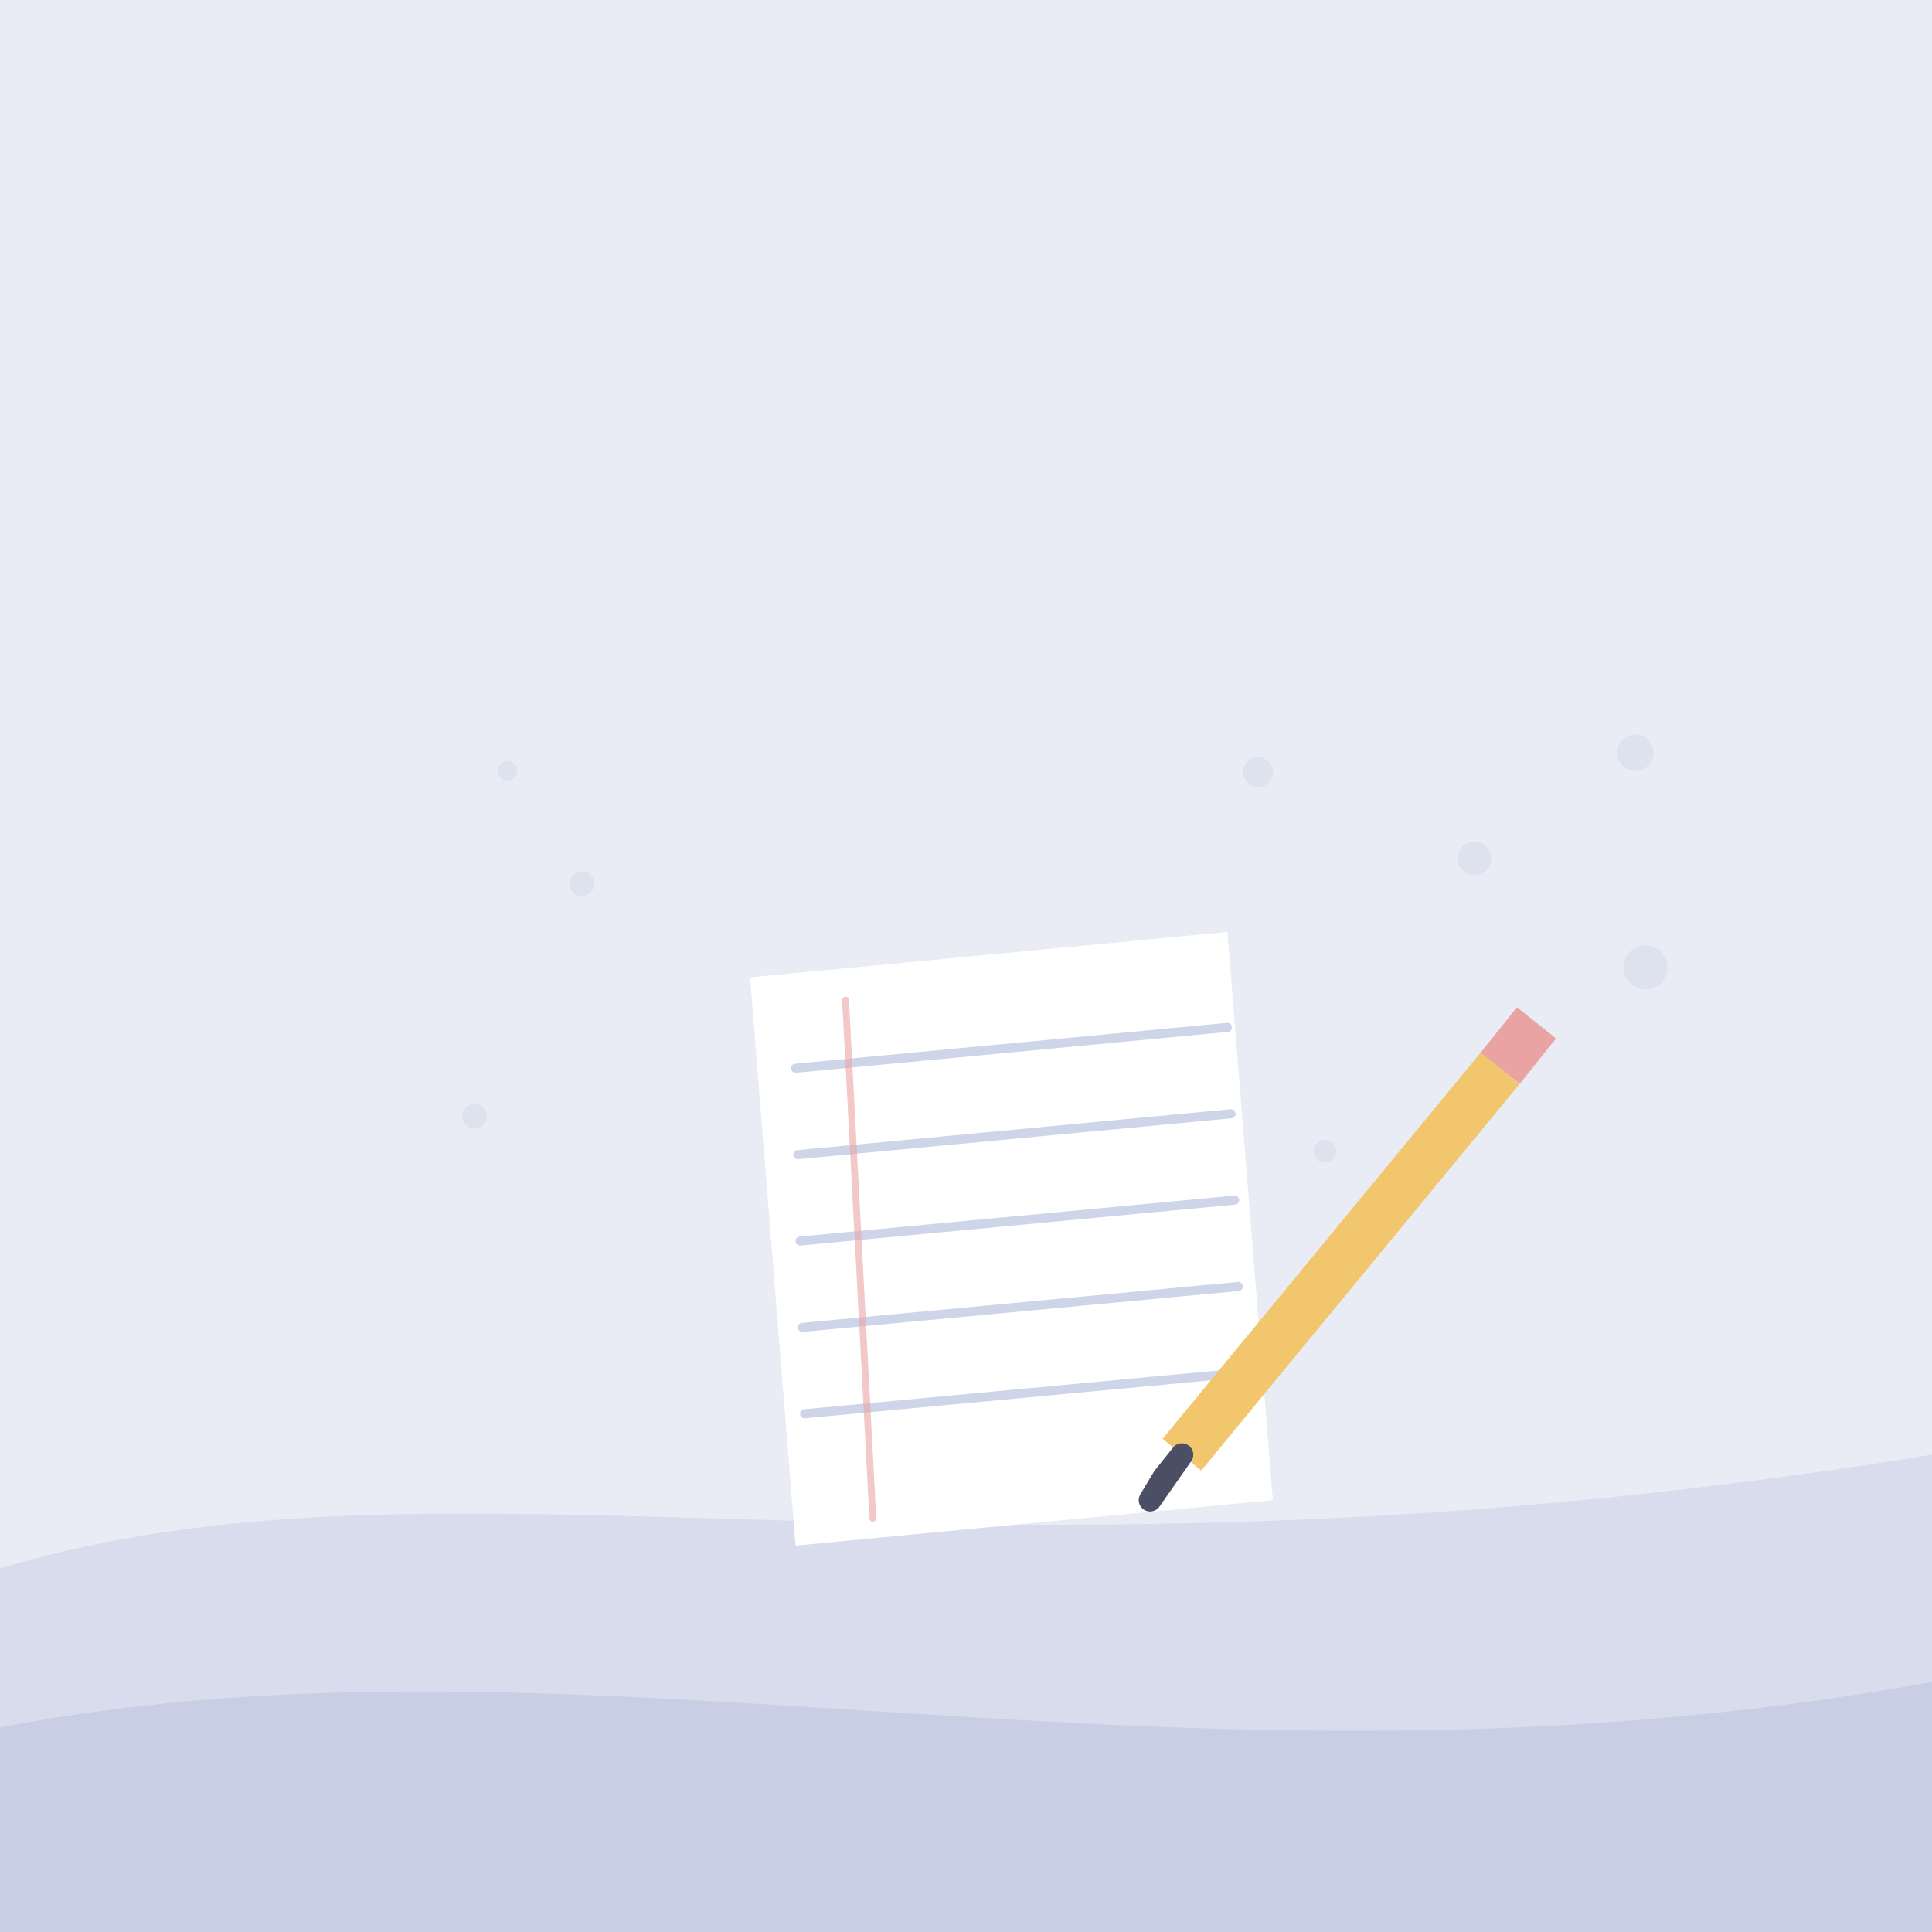
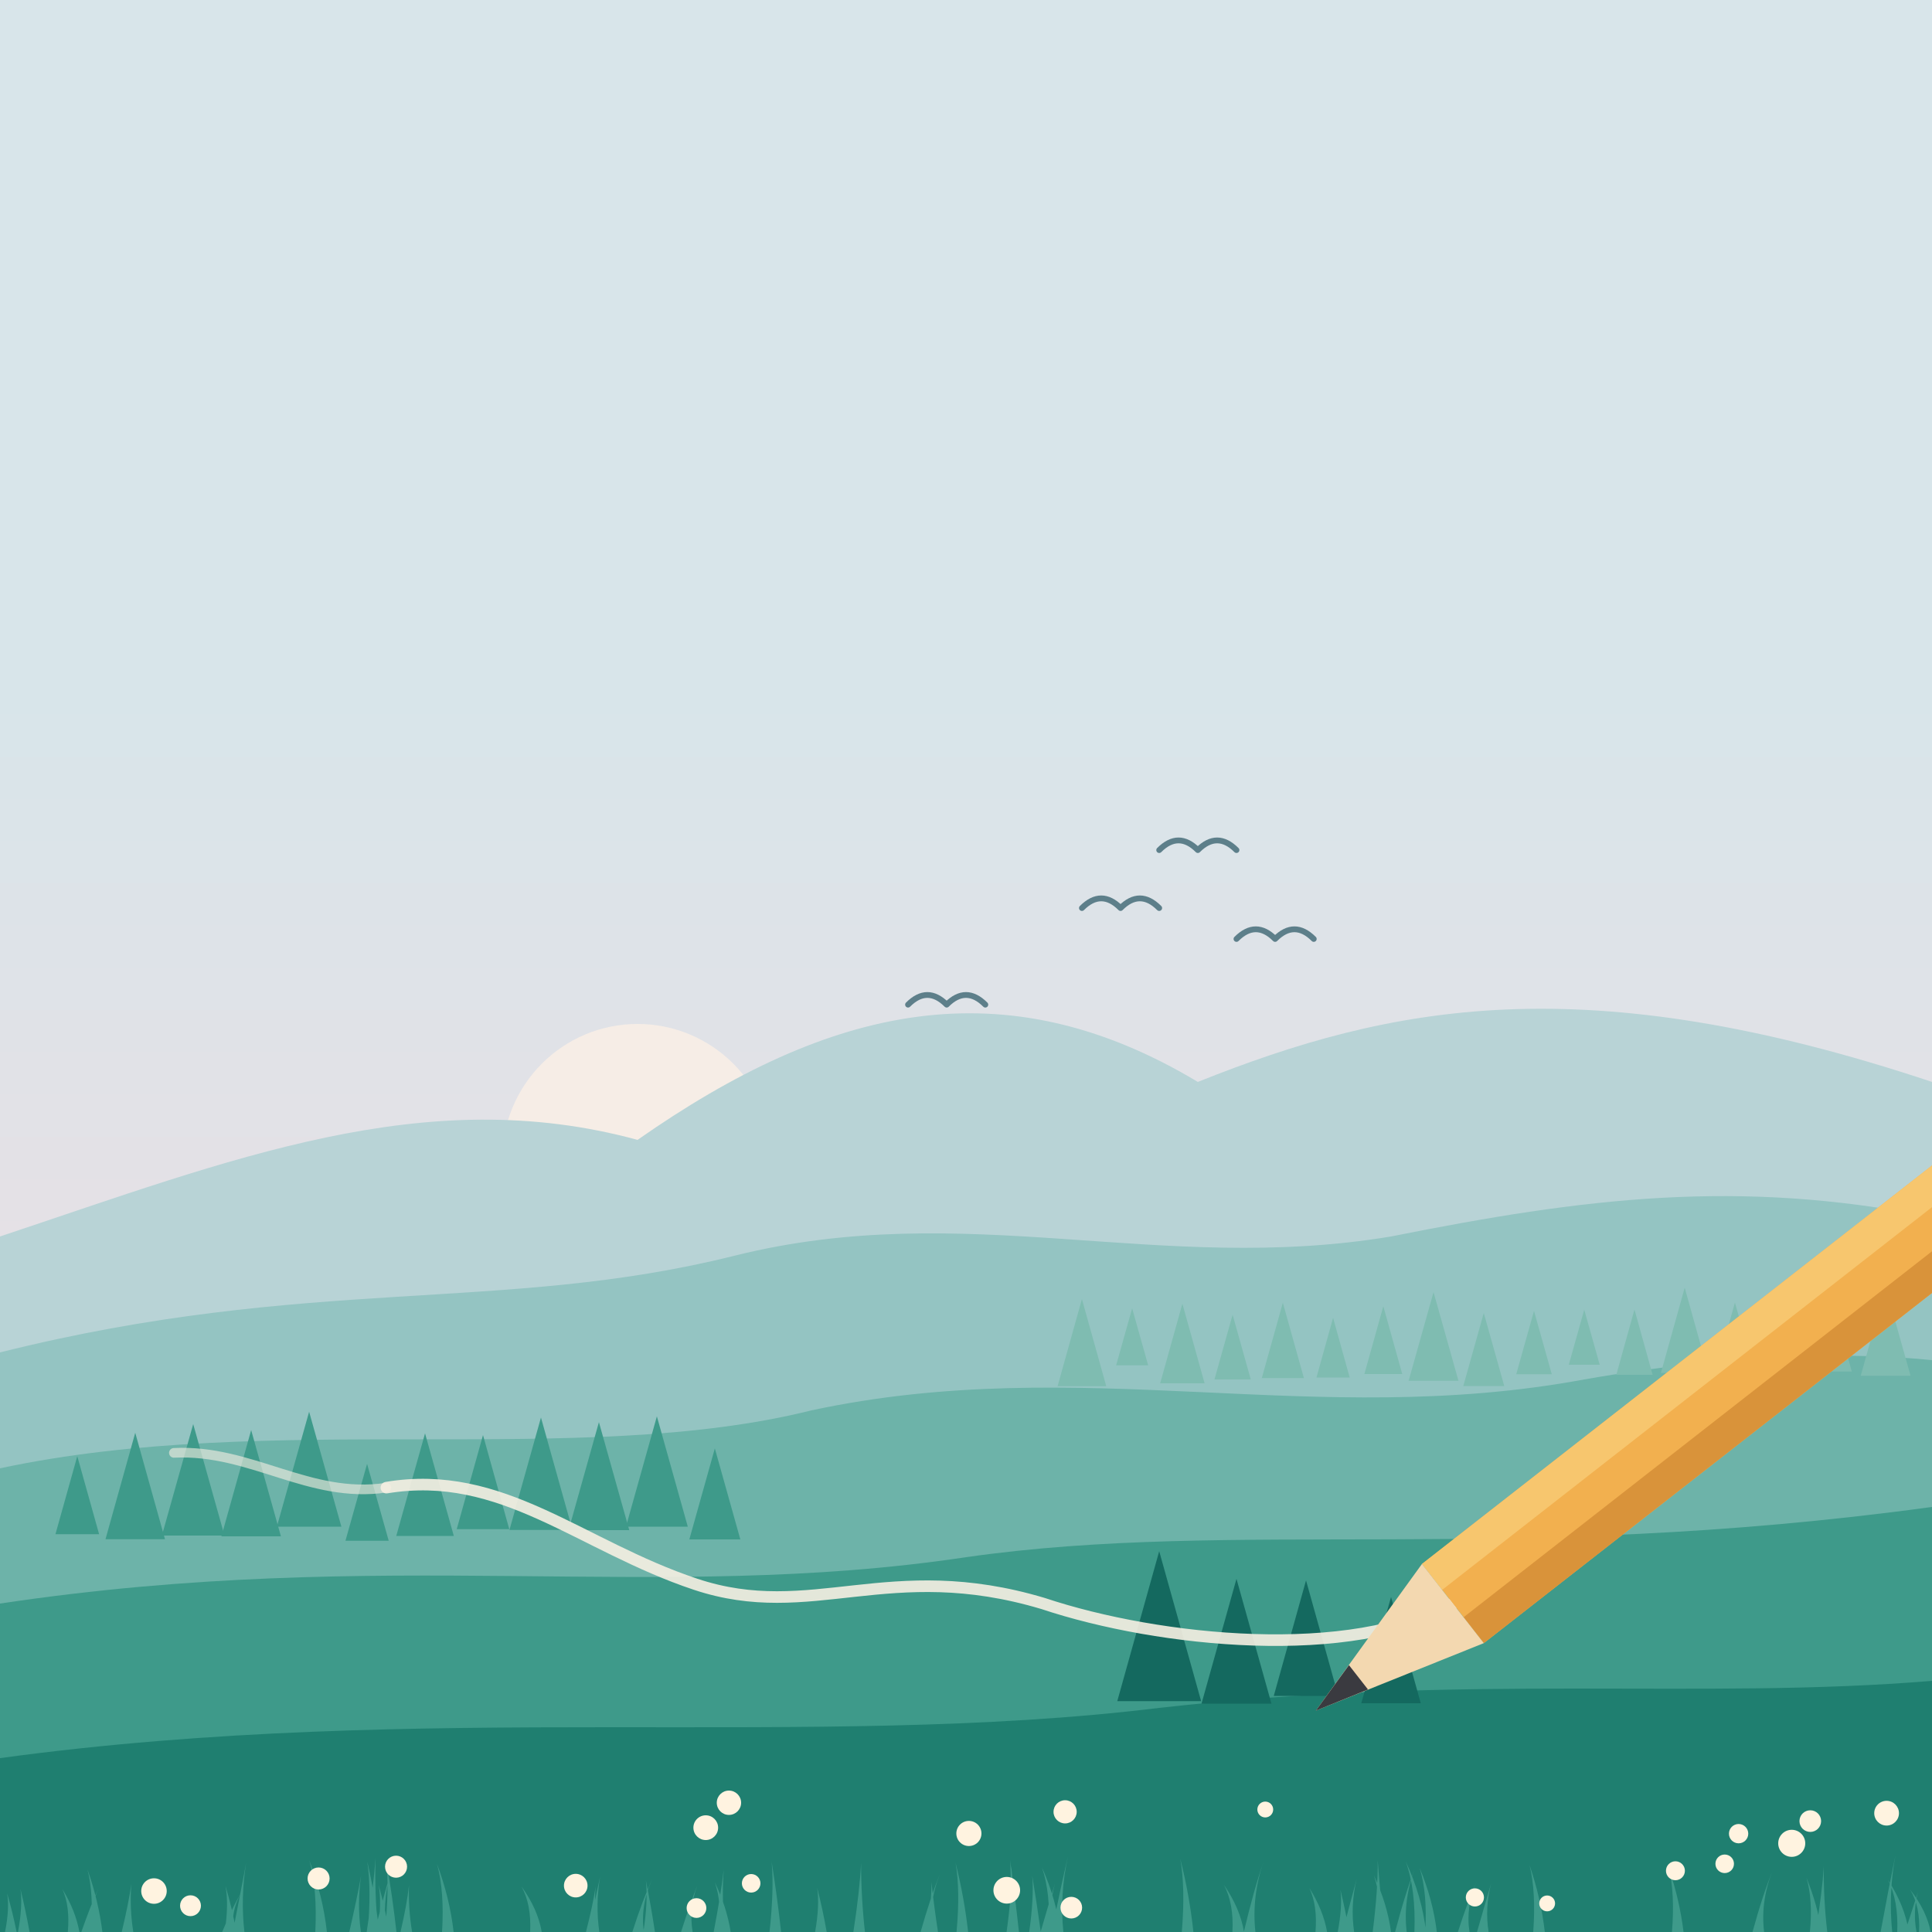
- <svg xmlns="http://www.w3.org/2000/svg" viewBox="0 0 850 850" width="850" height="850">
-   <rect x="0.0" y="0.0" width="850.0" height="850.0" rx="0" fill="#e9ecf5" opacity="1" />
-   <circle cx="719.5" cy="331.2" r="8.0" fill="#c8cee3" opacity="0.35" />
-   <circle cx="582.9" cy="506.5" r="5.0" fill="#c8cee3" opacity="0.35" />
-   <circle cx="648.7" cy="377.6" r="7.4" fill="#c8cee3" opacity="0.35" />
-   <circle cx="553.5" cy="339.7" r="6.6" fill="#c8cee3" opacity="0.35" />
-   <circle cx="723.9" cy="425.6" r="9.7" fill="#c8cee3" opacity="0.35" />
-   <circle cx="208.8" cy="491.2" r="5.4" fill="#c8cee3" opacity="0.35" />
-   <circle cx="223.3" cy="339.1" r="4.3" fill="#c8cee3" opacity="0.35" />
-   <circle cx="256.0" cy="388.8" r="5.4" fill="#c8cee3" opacity="0.35" />
-   <circle cx="536.0" cy="505.3" r="7.2" fill="#c8cee3" opacity="0.35" />
-   <path d="M0 690 C 200 630 420 710 850 640 L850 850 L0 850 Z" fill="#d8dcec" opacity="1" />
-   <path d="M0 760 C 260 710 520 800 850 740 L850 850 L0 850 Z" fill="#c8cee3" opacity="1" />
-   <path d="M330 430 L540 410 L560 660 L350 680 Z" fill="#ffffff" opacity="1" />
-   <path d="M350 470 L540.0 452" fill="none" stroke="#c3cbe2" stroke-width="4" stroke-linecap="round" stroke-linejoin="round" opacity="0.8" />
-   <path d="M351 508 L541.6 490" fill="none" stroke="#c3cbe2" stroke-width="4" stroke-linecap="round" stroke-linejoin="round" opacity="0.8" />
-   <path d="M352 546 L543.2 528" fill="none" stroke="#c3cbe2" stroke-width="4" stroke-linecap="round" stroke-linejoin="round" opacity="0.8" />
-   <path d="M353 584 L544.8 566" fill="none" stroke="#c3cbe2" stroke-width="4" stroke-linecap="round" stroke-linejoin="round" opacity="0.8" />
-   <path d="M354 622 L546.4 604" fill="none" stroke="#c3cbe2" stroke-width="4" stroke-linecap="round" stroke-linejoin="round" opacity="0.8" />
-   <path d="M372 440 L384 668" fill="none" stroke="#e9a3a3" stroke-width="3" stroke-linecap="round" stroke-linejoin="round" opacity="0.6" />
-   <path d="M520 640 L660 470" fill="none" stroke="#f2c66d" stroke-width="22" stroke-linecap="butt" stroke-linejoin="round" opacity="1" />
-   <path d="M660 470 L676 450" fill="none" stroke="#e9a3a3" stroke-width="22" stroke-linecap="butt" stroke-linejoin="round" opacity="1" />
-   <path d="M512 650 L520 640 L506 660 Z" fill="#4a4f63" stroke="#4a4f63" stroke-width="10" stroke-linecap="round" stroke-linejoin="round" opacity="1" />
+ <svg xmlns="http://www.w3.org/2000/svg" viewBox="0 0 1000 1000" width="1000" height="1000">
+   <defs>
+     <linearGradient id="sky" x1="0" y1="0" x2="0" y2="1">
+       <stop offset="0.36" stop-color="#d8e5ea" />
+       <stop offset="0.75" stop-color="#eadfe4" />
+     </linearGradient>
+   </defs>
+   <rect x="0" y="0" width="1000" height="1000" fill="url(#sky)" />
+   <circle cx="330" cy="600" r="70" fill="#fbf0e6" opacity="0.8" />
+   <path d="M0 640C120 600 220 560 330 590C430 520 520 500 620 560C720 520 820 500 1000 560L1000 1000L0 1000Z" fill="#b8d3d6" />
+   <path d="M0 700C160 660 260 680 380 650C500 620 600 660 720 640C820 620 900 610 1000 630L1000 1000L0 1000Z" fill="#94c4c2" />
+   <path d="M0 760C140 730 300 760 420 730C560 700 680 740 820 714C900 700 960 700 1000 704L1000 1000L0 1000Z" fill="#6db3a9" />
+   <path d="M0 830C200 800 340 830 500 806C640 786 780 810 1000 780L1000 1000L0 1000Z" fill="#3e9a8a" />
+   <path d="M0 910C220 880 420 906 600 884C760 866 880 880 1000 870L1000 1000L0 1000Z" fill="#1f7f70" />
+   <path d="M560 672.4L572.6 717.5L547.4 717.5Z" fill="#7fbcb1" />
+   <path d="M586 677.2L594.3 706.7L577.7 706.7Z" fill="#7fbcb1" />
+   <path d="M612 674.8L623.5 716L600.5 716Z" fill="#7fbcb1" />
+   <path d="M638 680.5L647.4 714L628.6 714Z" fill="#7fbcb1" />
+   <path d="M664 674.3L674.9 713.3L653.1 713.3Z" fill="#7fbcb1" />
+   <path d="M690 682.1L698.6 713L681.4 713Z" fill="#7fbcb1" />
+   <path d="M716 676.1L725.8 711.2L706.2 711.2Z" fill="#7fbcb1" />
+   <path d="M742 668.8L754.9 714.7L729.1 714.7Z" fill="#7fbcb1" />
+   <path d="M768 679.6L778.6 717.4L757.4 717.4Z" fill="#7fbcb1" />
+   <path d="M794 678.5L803.2 711.3L784.8 711.3Z" fill="#7fbcb1" />
+   <path d="M820 677.9L828 706.4L812 706.4Z" fill="#7fbcb1" />
+   <path d="M846 677.8L855.4 711.6L836.6 711.6Z" fill="#7fbcb1" />
+   <path d="M872 666.5L884.3 710.6L859.7 710.6Z" fill="#7fbcb1" />
+   <path d="M898 674.2L908.7 712.3L887.3 712.3Z" fill="#7fbcb1" />
+   <path d="M924 680.4L932 708.8L916 708.8Z" fill="#7fbcb1" />
+   <path d="M950 679.4L958.5 709.9L941.5 709.9Z" fill="#7fbcb1" />
+   <path d="M976 666.1L988.9 712.1L963.1 712.1Z" fill="#7fbcb1" />
+   <path d="M40 753.7L51.3 794.1L28.7 794.1Z" fill="#3e9a8a" />
+   <path d="M70 741.6L85.4 796.7L54.6 796.7Z" fill="#3e9a8a" />
+   <path d="M100 737.1L116.2 794.8L83.8 794.8Z" fill="#3e9a8a" />
+   <path d="M130 740.2L145.4 795.2L114.6 795.2Z" fill="#3e9a8a" />
+   <path d="M160 730.7L176.7 790.2L143.3 790.2Z" fill="#3e9a8a" />
+   <path d="M190 757.7L201.2 797.5L178.8 797.5Z" fill="#3e9a8a" />
+   <path d="M220 741.9L234.9 795L205.1 795Z" fill="#3e9a8a" />
+   <path d="M250 742.8L263.6 791.5L236.4 791.5Z" fill="#3e9a8a" />
+   <path d="M280 733.7L296.3 791.9L263.7 791.9Z" fill="#3e9a8a" />
+   <path d="M310 736.1L325.7 792L294.3 792Z" fill="#3e9a8a" />
+   <path d="M340 733.1L356 790.2L324 790.2Z" fill="#3e9a8a" />
+   <path d="M370 749.7L383.2 796.8L356.8 796.8Z" fill="#3e9a8a" />
+   <path d="M600 802.9L621.7 880.5L578.3 880.5Z" fill="#14695f" />
+   <path d="M640 817.2L658.1 881.8L621.9 881.8Z" fill="#14695f" />
+   <path d="M676 818L692.7 877.8L659.3 877.8Z" fill="#14695f" />
+   <path d="M720 826.6L735.4 881.6L704.6 881.6Z" fill="#14695f" />
+   <path d="M752 830C700 860 600 850 540 830C460 806 420 840 360 820C300 800 260 760 200 770" fill="none" stroke="#f6efe2" stroke-width="6" stroke-linecap="round" stroke-linejoin="round" opacity="0.9" />
+   <path d="M200 770C160 776 130 750 90 752" fill="none" stroke="#f6efe2" stroke-width="5" stroke-linecap="round" stroke-linejoin="round" opacity="0.6" />
+   <path d="M560 470q10 -10 20 0q10 -10 20 0" fill="none" stroke="#5d7f8a" stroke-width="3" stroke-linecap="round" stroke-linejoin="round" />
+   <path d="M600 440q10 -10 20 0q10 -10 20 0" fill="none" stroke="#5d7f8a" stroke-width="3" stroke-linecap="round" stroke-linejoin="round" />
+   <path d="M640 486q10 -10 20 0q10 -10 20 0" fill="none" stroke="#5d7f8a" stroke-width="3" stroke-linecap="round" stroke-linejoin="round" />
+   <path d="M470 520q10 -10 20 0q10 -10 20 0" fill="none" stroke="#5d7f8a" stroke-width="3" stroke-linecap="round" stroke-linejoin="round" />
+   <g transform="translate(752 830) rotate(-38)">
+     <rect x="0" y="-26" width="470" height="52" fill="#f2b04f" />
+     <rect x="0" y="-26" width="470" height="17" fill="#f7c66e" />
+     <rect x="0" y="9" width="470" height="17" fill="#d9933a" />
+     <path d="M0 -26L-90 0L0 26Z" fill="#f3d8b0" />
+     <path d="M-62 -8L-90 0L-62 8Z" fill="#3a3a40" />
+     <rect x="470" y="-26" width="46" height="52" fill="#a9b9bb" />
+     <path d="M480 -26L480 26" fill="none" stroke="#8a9ea0" stroke-width="3" stroke-linecap="round" stroke-linejoin="round" />
+     <path d="M492 -26L492 26" fill="none" stroke="#8a9ea0" stroke-width="3" stroke-linecap="round" stroke-linejoin="round" />
+     <path d="M504 -26L504 26" fill="none" stroke="#8a9ea0" stroke-width="3" stroke-linecap="round" stroke-linejoin="round" />
+     <rect x="516" y="-26" width="70" height="52" rx="6" fill="#ef8a7a" />
+   </g>
+   <path d="M9.3 1000Q11.8 986.7 10.6 977.8Q13.3 988.9 15.3 1000ZM680.9 1000Q682 986.3 677.7 977.2Q684.9 988.6 686.9 1000ZM228.8 1000Q230.1 978.9 226.2 964.8Q232.8 982.4 234.8 1000ZM737.7 1000Q738.9 980.1 734.8 966.8Q741.7 983.4 743.7 1000ZM532.7 1000Q535.2 982.6 534.3 971Q536.7 985.5 538.7 1000ZM993.3 1000Q994 986.9 988.7 978.1Q997.3 989.1 999.3 1000ZM936.8 1000Q938.4 983.2 935 971.9Q940.8 986 942.8 1000ZM327.3 1000Q332.5 983.6 337.6 972.7Q331.3 986.4 333.3 1000ZM207.3 1000Q210.7 985.4 211.7 975.7Q211.3 987.8 213.3 1000ZM544.4 1000Q549 976.6 552.8 960.9Q548.4 980.5 550.4 1000ZM352.5 1000Q357.1 985.6 360.9 975.9Q356.5 988 358.5 1000ZM986 1000Q990.1 987.6 992.7 979.4Q990 989.7 992 1000ZM865.4 1000Q867 980.2 863.8 967Q869.4 983.5 871.4 1000ZM793.6 1000Q795.1 979.2 791.7 965.4Q797.6 982.7 799.6 1000ZM637.9 1000Q638.7 985.4 633.5 975.6Q641.9 987.8 643.9 1000ZM333 1000Q335.5 984 334.3 973.3Q337 986.7 339 1000ZM643.8 1000Q649 978 654.1 963.3Q647.8 981.6 649.8 1000ZM973.4 1000Q977.8 976.1 981.1 960.1Q977.4 980.1 979.4 1000ZM303.3 1000Q306.9 985.9 308.3 976.5Q307.3 988.2 309.3 1000ZM542.8 1000Q543.9 979.9 539.3 966.5Q546.8 983.3 548.8 1000ZM189.8 1000Q193.3 976.9 194.4 961.6Q193.8 980.8 195.8 1000ZM692.4 1000Q694.9 986.9 693.8 978.1Q696.4 989 698.4 1000ZM907.1 1000Q912.5 980.2 918 967Q911.1 983.5 913.1 1000ZM193.9 1000Q198.3 982.5 201.7 970.9Q197.9 985.5 199.9 1000ZM441.7 1000Q445 978.5 445.7 964.2Q445.7 982.1 447.7 1000ZM115 1000Q120.4 986.8 125.8 978Q119 989 121 1000ZM116.3 1000Q118.5 985.7 116.7 976.1Q120.3 988.1 122.3 1000ZM710.5 1000Q713.3 977.8 713.1 962.9Q714.5 981.5 716.5 1000ZM495.1 1000Q497.1 978.5 494.6 964.2Q499.1 982.1 501.1 1000ZM369.4 1000Q373.1 980.6 374.6 967.7Q373.4 983.9 375.4 1000ZM35.1 1000Q36.3 986.7 32.3 977.8Q39.1 988.9 41.1 1000ZM722.1 1000Q727.4 979.7 732.7 966.1Q726.1 983.1 728.1 1000ZM764.5 1000Q768.8 984.9 771.8 974.9Q768.5 987.5 770.5 1000ZM982 1000Q982.7 983.8 977.2 973Q986 986.5 988 1000ZM372.2 1000Q373.6 984.6 370 974.3Q376.2 987.2 378.2 1000ZM42.1 1000Q46.8 986.5 50.9 977.5Q46.1 988.8 48.1 1000ZM47 1000Q48.6 980.6 45.3 967.7Q51 983.9 53 1000ZM190.3 1000Q192.3 978.2 190.1 963.6Q194.3 981.8 196.3 1000ZM180.8 1000Q184.8 982.5 186.9 970.9Q184.8 985.5 186.8 1000ZM521.4 1000Q523.9 977.7 522.8 962.8Q525.4 981.4 527.4 1000ZM521 1000Q523.9 979.4 523.4 965.7Q525 982.8 527 1000ZM714 1000Q715.2 982.4 711.1 970.7Q718 985.3 720 1000ZM120.5 1000Q124.7 978.6 127.4 964.3Q124.5 982.2 126.5 1000ZM939.8 1000Q943.1 979.7 944 966.2Q943.8 983.1 945.8 1000ZM163.2 1000Q164.3 977.8 160.1 962.9Q167.2 981.5 169.2 1000ZM421.9 1000Q424.3 986.3 423 977.2Q425.9 988.6 427.9 1000ZM304.2 1000Q308.2 982.9 310.6 971.5Q308.2 985.7 310.2 1000ZM538.6 1000Q542.9 985.1 546 975.1Q542.6 987.6 544.6 1000ZM732.1 1000Q732.9 978.1 727.6 963.5Q736.1 981.7 738.1 1000ZM611.7 1000Q613.6 977.3 610.9 962.1Q615.7 981 617.7 1000ZM199.2 1000Q201.5 978.2 200 963.7Q203.2 981.9 205.2 1000ZM398.3 1000Q400.7 978.2 399.4 963.6Q402.3 981.8 404.3 1000ZM195.4 1000Q197.7 985.4 196 975.7Q199.4 987.9 201.4 1000ZM694.9 1000Q699.2 983.6 702.2 972.6Q698.9 986.3 700.9 1000ZM63 1000Q66.6 985 68 975Q67 987.5 69 1000ZM476.5 1000Q481.6 982 486.5 970Q480.5 985 482.5 1000ZM274.4 1000Q275.1 985.8 269.9 976.4Q278.4 988.2 280.4 1000ZM479.5 1000Q482.3 984.4 482.1 974.1Q483.5 987 485.5 1000ZM2.6 1000Q5 988 3.7 980Q6.6 990 8.6 1000ZM754.6 1000Q759.6 984.4 764.2 974Q758.6 987 760.6 1000Z" fill="#3e9a8a" />
+   <circle cx="521.1" cy="978.4" r="6.9" fill="#fff3e0" />
+   <circle cx="298" cy="976" r="6.1" fill="#fff3e0" />
+   <circle cx="654.9" cy="936.6" r="4.1" fill="#fff3e0" />
+   <circle cx="388.8" cy="974.8" r="4.8" fill="#fff3e0" />
+   <circle cx="501.5" cy="949" r="6.5" fill="#fff3e0" />
+   <circle cx="927.4" cy="954.1" r="7" fill="#fff3e0" />
+   <circle cx="79.7" cy="978.8" r="6.6" fill="#fff3e0" />
+   <circle cx="164.9" cy="972.3" r="5.7" fill="#fff3e0" />
+   <circle cx="937" cy="942.6" r="5.6" fill="#fff3e0" />
+   <circle cx="867.2" cy="968.3" r="4.9" fill="#fff3e0" />
+   <circle cx="98.6" cy="986.4" r="5.4" fill="#fff3e0" />
+   <circle cx="976.5" cy="938.5" r="6.4" fill="#fff3e0" />
+   <circle cx="800.8" cy="985.2" r="4.1" fill="#fff3e0" />
+   <circle cx="377.3" cy="933.1" r="6.3" fill="#fff3e0" />
+   <circle cx="360.5" cy="987.6" r="5.1" fill="#fff3e0" />
+   <circle cx="763.4" cy="982.1" r="4.7" fill="#fff3e0" />
+   <circle cx="554.5" cy="987.4" r="5.6" fill="#fff3e0" />
+   <circle cx="365.3" cy="946" r="6.4" fill="#fff3e0" />
+   <circle cx="205" cy="966.2" r="5.7" fill="#fff3e0" />
+   <circle cx="551.3" cy="937.8" r="6" fill="#fff3e0" />
+   <circle cx="899.9" cy="949.1" r="5" fill="#fff3e0" />
+   <circle cx="892.7" cy="964.7" r="4.8" fill="#fff3e0" />
</svg>
